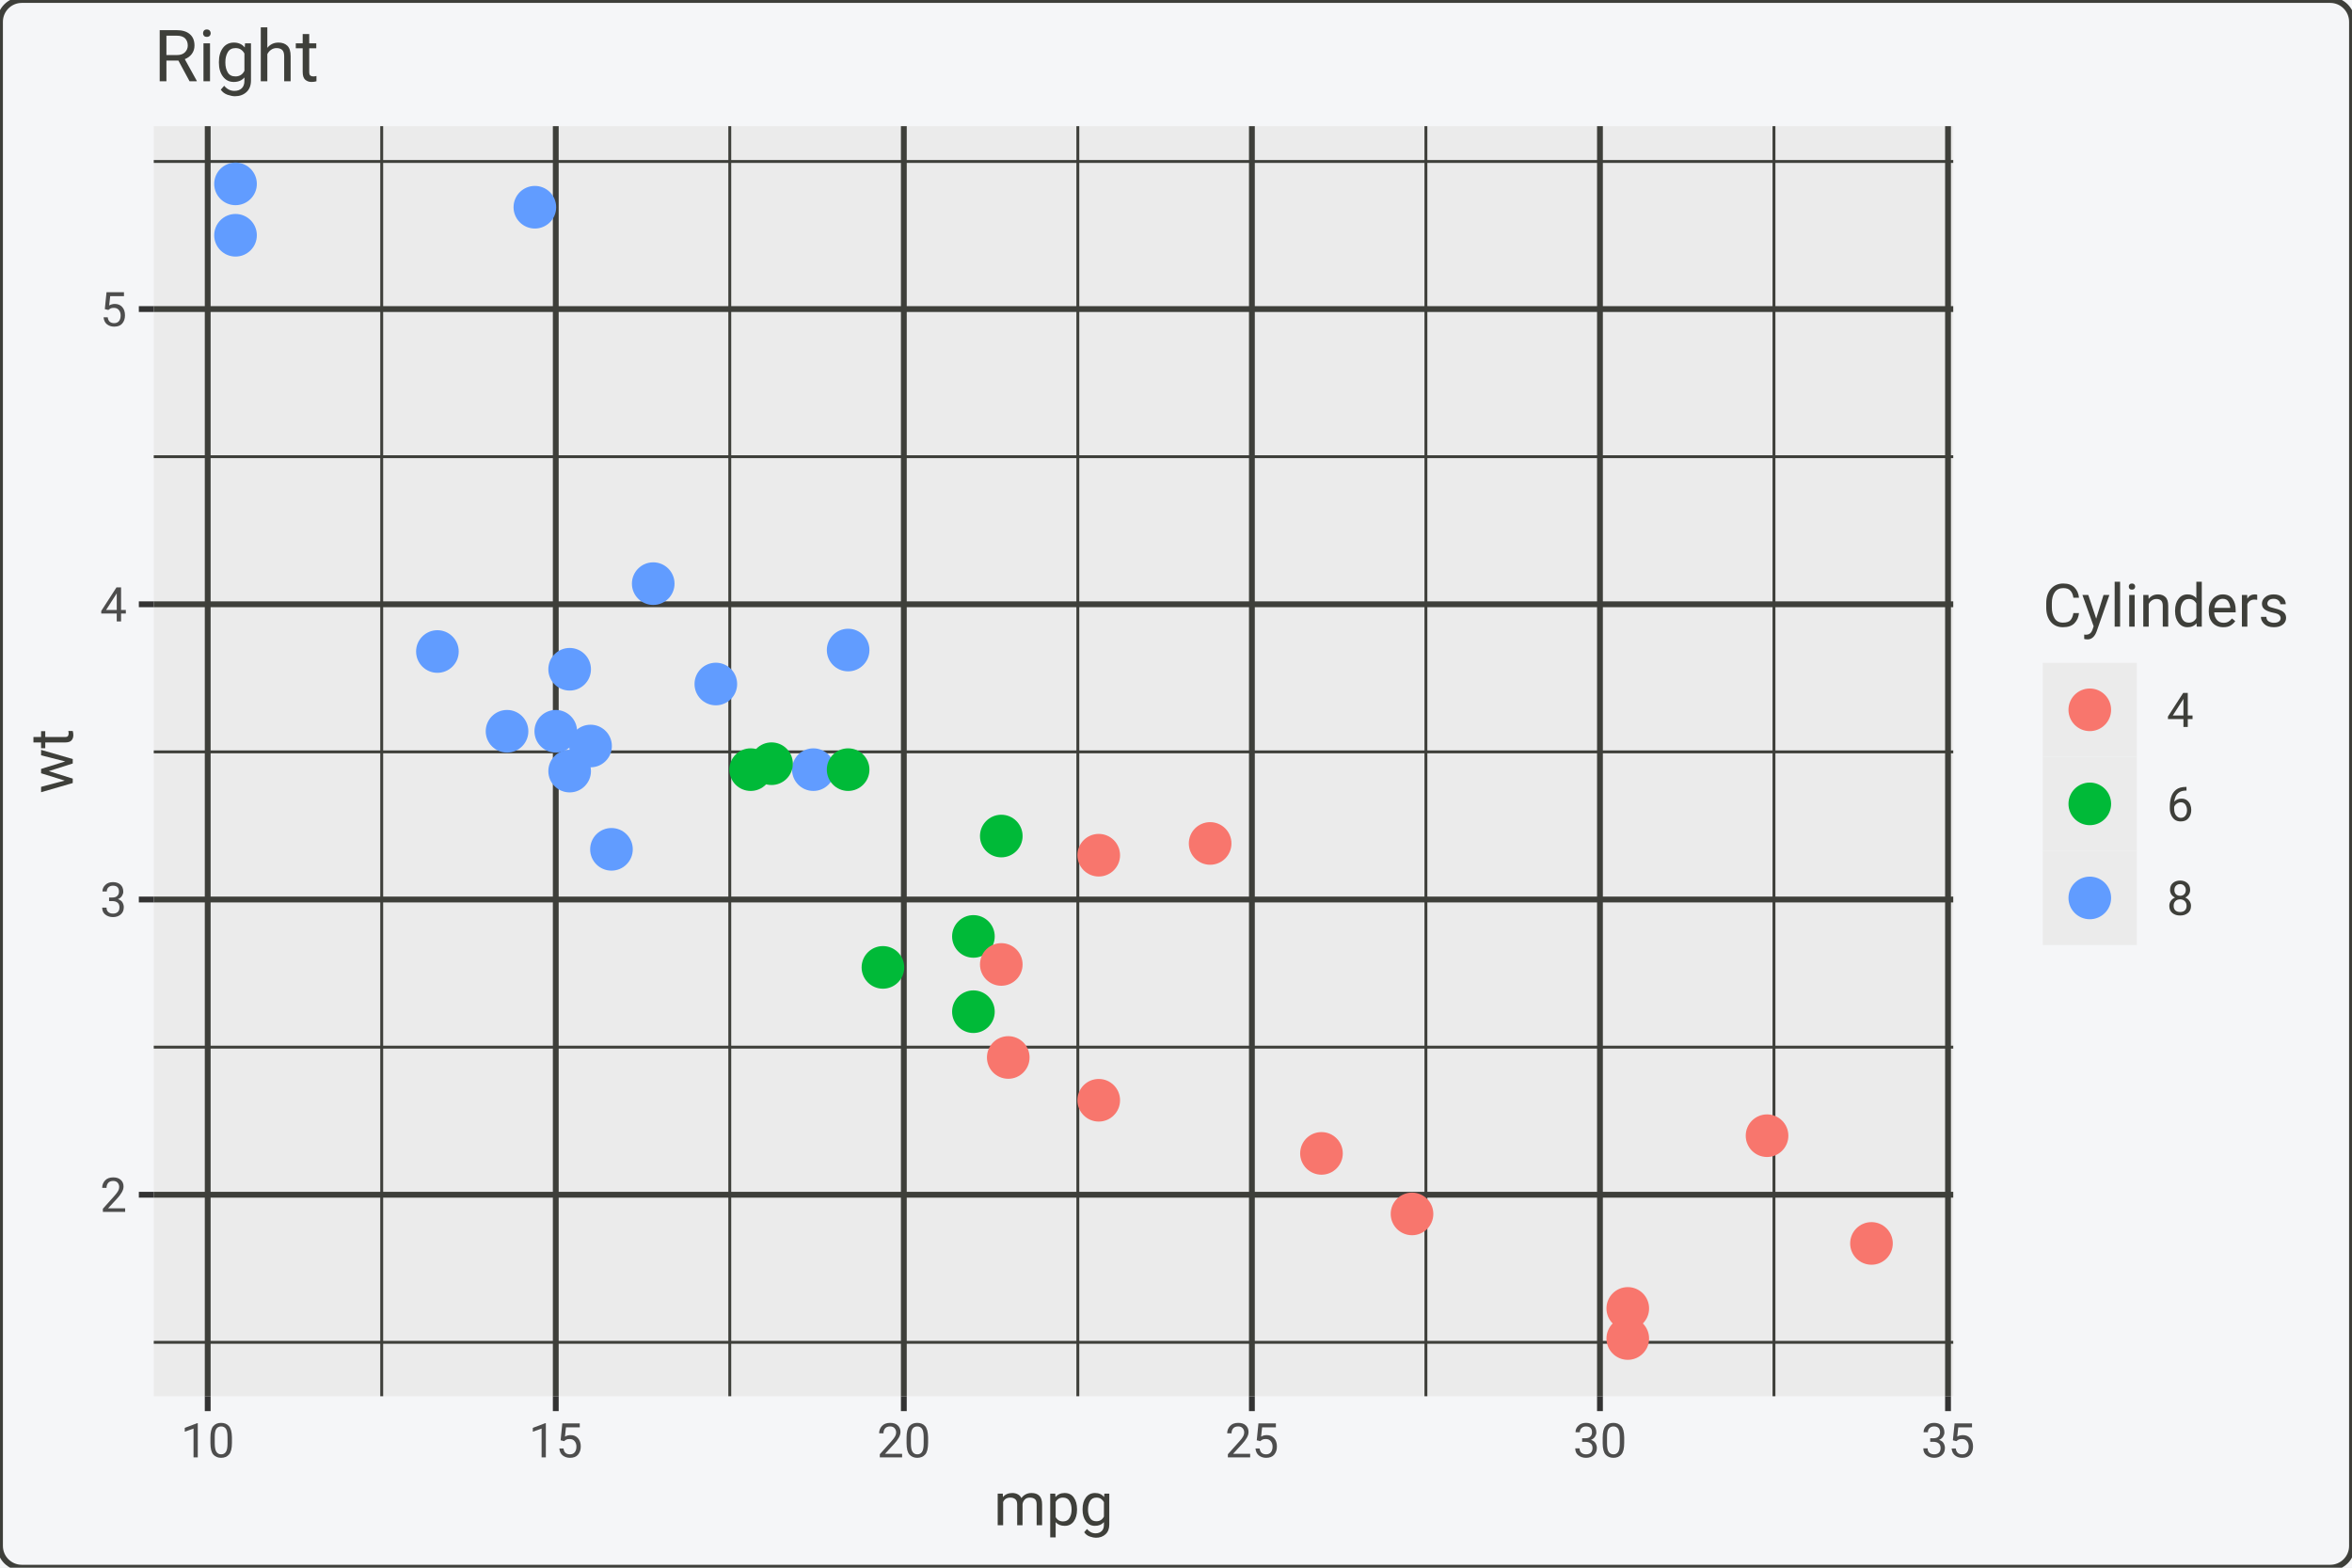
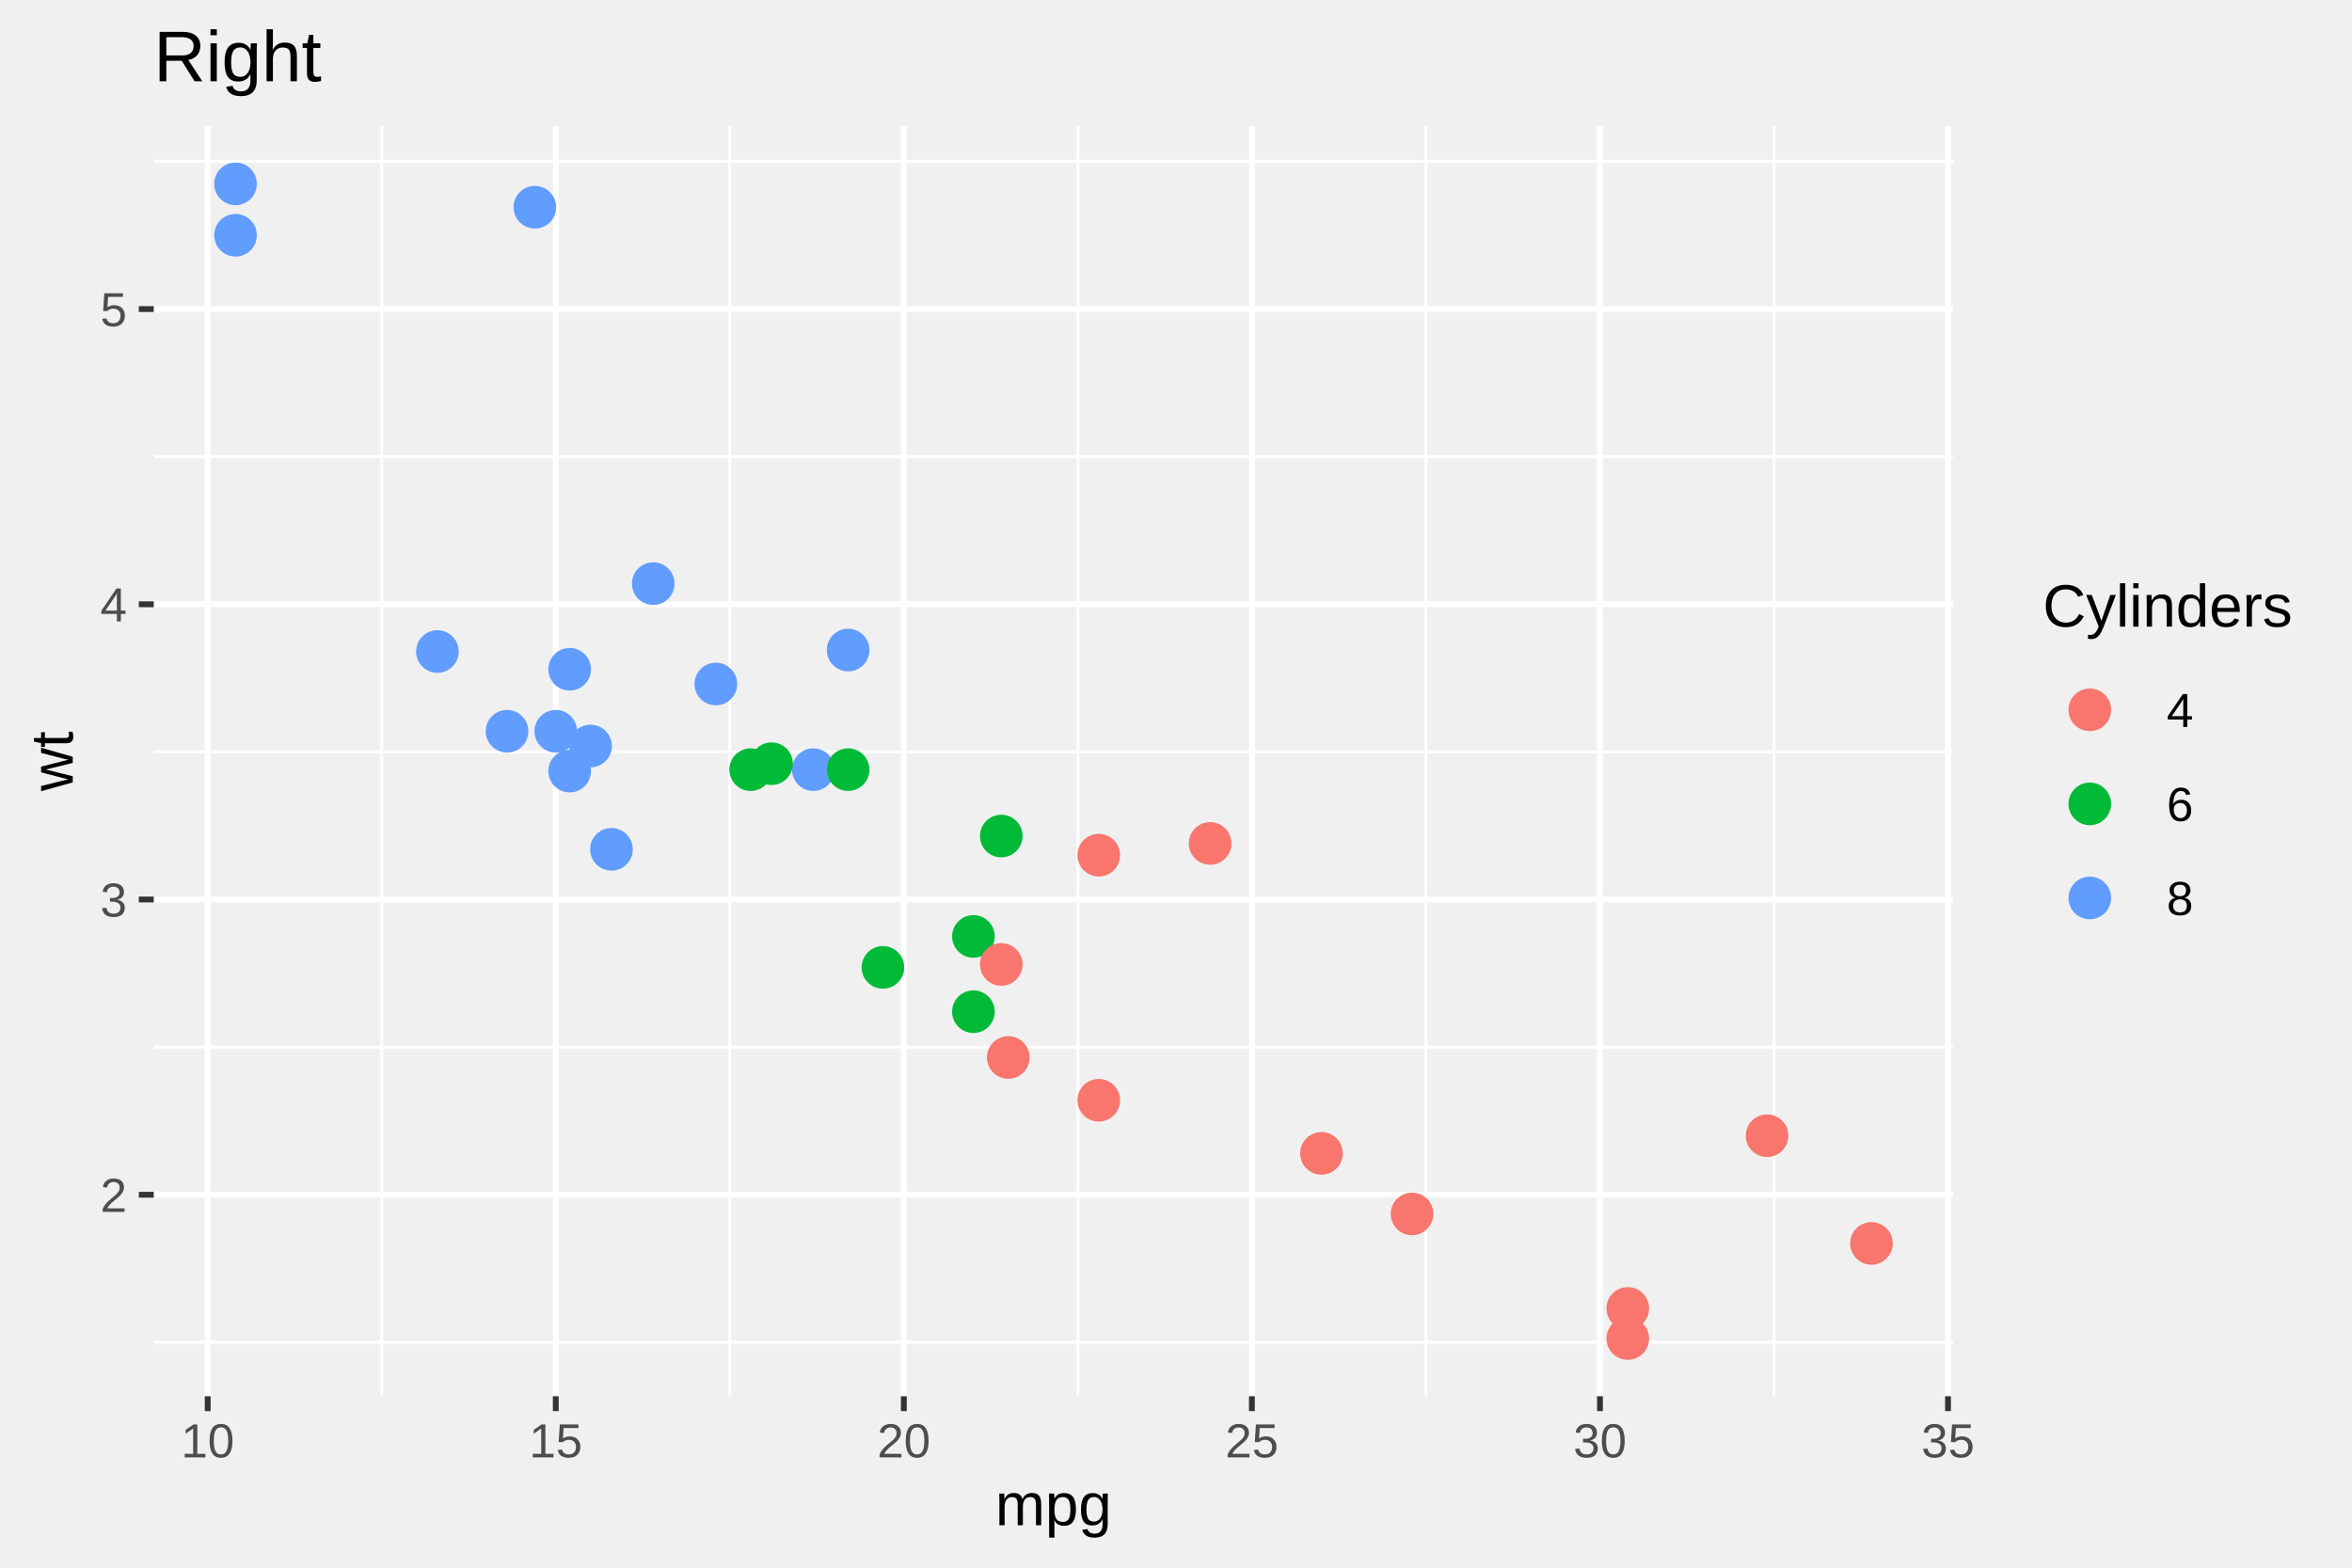
<svg xmlns="http://www.w3.org/2000/svg" width="432.00pt" height="288.00pt" viewBox="0 0 432.00 288.00">
  <g class="svglite">
    <defs>
      <style type="text/css">
-     /* theme-aware-processed */
-     .svglite line, .svglite polyline, .svglite polygon, .svglite path, .svglite circle {
+     .svglite line, .svglite polyline, .svglite polygon, .svglite path, .svglite rect, .svglite circle {
      fill: none;
-       stroke: #3E3F3A;
-       stroke-linecap: round;
-       stroke-linejoin: round;
-       stroke-miterlimit: 10.00;
-     }
-     .svglite &gt; g &gt; rect {
-       fill: none;
-       stroke: #3E3F3A;
+       stroke: #000000;
      stroke-linecap: round;
      stroke-linejoin: round;
      stroke-miterlimit: 10.00;
    }
    .svglite text {
      white-space: pre;
-       fill: #3E3F3A;
    }
    .svglite g.glyphgroup path {
      fill: inherit;
      stroke: none;
    }
  </style>
    </defs>
-     <rect class="svg-bg" width="100%" height="100%" style="stroke: none; fill: #F5F6F8;" />
+     <rect width="100%" height="100%" style="stroke: none; fill: none;" />
    <defs>
      <clipPath id="cpMC4wMHw0MzIuMDB8MC4wMHwyODguMDA=">
        <rect x="0.00" y="0.00" width="432.00" height="288.00" />
      </clipPath>
    </defs>
    <g clip-path="url(#cpMC4wMHw0MzIuMDB8MC4wMHwyODguMDA=)">
-       <rect rx="4" x="0" y="0.00" width="432.00" height="288.00" style="stroke-width: 1.07; stroke: #3E3F3A; fill: #F5F6F8;" />
+       <rect x="0" y="0.00" width="432.00" height="288.00" style="stroke-width: 1.07; stroke: none;" />
    </g>
    <defs>
      <clipPath id="cpMjguMjR8MzU4Ljc2fDIzLjE4fDI1Ni41MA==">
        <rect x="28.24" y="23.18" width="330.52" height="233.33" />
      </clipPath>
    </defs>
    <g clip-path="url(#cpMjguMjR8MzU4Ljc2fDIzLjE4fDI1Ni41MA==)">
-       <rect x="28.24" y="23.18" width="330.52" height="233.33" style="stroke-width: 1.07; stroke: none; fill: #EBEBEB;" />
-       <polyline points="28.24,246.60 358.76,246.60 " style="stroke-width: 0.53; stroke: #3E3F3A; stroke-linecap: butt;" />
-       <polyline points="28.24,192.37 358.76,192.37 " style="stroke-width: 0.53; stroke: #3E3F3A; stroke-linecap: butt;" />
-       <polyline points="28.24,138.13 358.76,138.13 " style="stroke-width: 0.53; stroke: #3E3F3A; stroke-linecap: butt;" />
-       <polyline points="28.24,83.90 358.76,83.90 " style="stroke-width: 0.53; stroke: #3E3F3A; stroke-linecap: butt;" />
-       <polyline points="28.24,29.66 358.76,29.66 " style="stroke-width: 0.53; stroke: #3E3F3A; stroke-linecap: butt;" />
-       <polyline points="70.11,256.50 70.11,23.18 " style="stroke-width: 0.53; stroke: #3E3F3A; stroke-linecap: butt;" />
-       <polyline points="134.04,256.50 134.04,23.18 " style="stroke-width: 0.53; stroke: #3E3F3A; stroke-linecap: butt;" />
-       <polyline points="197.97,256.50 197.97,23.18 " style="stroke-width: 0.53; stroke: #3E3F3A; stroke-linecap: butt;" />
-       <polyline points="261.90,256.50 261.90,23.18 " style="stroke-width: 0.53; stroke: #3E3F3A; stroke-linecap: butt;" />
-       <polyline points="325.83,256.50 325.83,23.18 " style="stroke-width: 0.53; stroke: #3E3F3A; stroke-linecap: butt;" />
-       <polyline points="28.24,219.49 358.76,219.49 " style="stroke-width: 1.07; stroke: #3E3F3A; stroke-linecap: butt;" />
-       <polyline points="28.24,165.25 358.76,165.25 " style="stroke-width: 1.07; stroke: #3E3F3A; stroke-linecap: butt;" />
-       <polyline points="28.24,111.01 358.76,111.01 " style="stroke-width: 1.07; stroke: #3E3F3A; stroke-linecap: butt;" />
-       <polyline points="28.24,56.78 358.76,56.78 " style="stroke-width: 1.07; stroke: #3E3F3A; stroke-linecap: butt;" />
-       <polyline points="38.15,256.50 38.15,23.18 " style="stroke-width: 1.07; stroke: #3E3F3A; stroke-linecap: butt;" />
-       <polyline points="102.08,256.50 102.08,23.18 " style="stroke-width: 1.07; stroke: #3E3F3A; stroke-linecap: butt;" />
-       <polyline points="166.01,256.50 166.01,23.18 " style="stroke-width: 1.07; stroke: #3E3F3A; stroke-linecap: butt;" />
-       <polyline points="229.94,256.50 229.94,23.18 " style="stroke-width: 1.07; stroke: #3E3F3A; stroke-linecap: butt;" />
-       <polyline points="293.87,256.50 293.87,23.18 " style="stroke-width: 1.07; stroke: #3E3F3A; stroke-linecap: butt;" />
-       <polyline points="357.80,256.50 357.80,23.18 " style="stroke-width: 1.07; stroke: #3E3F3A; stroke-linecap: butt;" />
+       <rect x="28.24" y="23.18" width="330.52" height="233.33" style="stroke-width: 1.07; stroke: none;" />
+       <polyline points="28.24,246.60 358.76,246.60 " style="stroke-width: 0.53; stroke: #FFFFFF; stroke-linecap: butt;" />
+       <polyline points="28.24,192.37 358.76,192.37 " style="stroke-width: 0.53; stroke: #FFFFFF; stroke-linecap: butt;" />
+       <polyline points="28.24,138.13 358.76,138.13 " style="stroke-width: 0.53; stroke: #FFFFFF; stroke-linecap: butt;" />
+       <polyline points="28.24,83.90 358.76,83.90 " style="stroke-width: 0.53; stroke: #FFFFFF; stroke-linecap: butt;" />
+       <polyline points="28.24,29.66 358.76,29.66 " style="stroke-width: 0.53; stroke: #FFFFFF; stroke-linecap: butt;" />
+       <polyline points="70.11,256.50 70.11,23.18 " style="stroke-width: 0.53; stroke: #FFFFFF; stroke-linecap: butt;" />
+       <polyline points="134.04,256.50 134.04,23.18 " style="stroke-width: 0.53; stroke: #FFFFFF; stroke-linecap: butt;" />
+       <polyline points="197.97,256.50 197.97,23.18 " style="stroke-width: 0.53; stroke: #FFFFFF; stroke-linecap: butt;" />
+       <polyline points="261.90,256.50 261.90,23.18 " style="stroke-width: 0.53; stroke: #FFFFFF; stroke-linecap: butt;" />
+       <polyline points="325.83,256.50 325.83,23.18 " style="stroke-width: 0.53; stroke: #FFFFFF; stroke-linecap: butt;" />
+       <polyline points="28.24,219.49 358.76,219.49 " style="stroke-width: 1.07; stroke: #FFFFFF; stroke-linecap: butt;" />
+       <polyline points="28.24,165.25 358.76,165.25 " style="stroke-width: 1.07; stroke: #FFFFFF; stroke-linecap: butt;" />
+       <polyline points="28.24,111.01 358.76,111.01 " style="stroke-width: 1.07; stroke: #FFFFFF; stroke-linecap: butt;" />
+       <polyline points="28.24,56.78 358.76,56.78 " style="stroke-width: 1.07; stroke: #FFFFFF; stroke-linecap: butt;" />
+       <polyline points="38.15,256.50 38.15,23.18 " style="stroke-width: 1.07; stroke: #FFFFFF; stroke-linecap: butt;" />
+       <polyline points="102.08,256.50 102.08,23.18 " style="stroke-width: 1.07; stroke: #FFFFFF; stroke-linecap: butt;" />
+       <polyline points="166.01,256.50 166.01,23.18 " style="stroke-width: 1.07; stroke: #FFFFFF; stroke-linecap: butt;" />
+       <polyline points="229.94,256.50 229.94,23.18 " style="stroke-width: 1.07; stroke: #FFFFFF; stroke-linecap: butt;" />
+       <polyline points="293.87,256.50 293.87,23.18 " style="stroke-width: 1.07; stroke: #FFFFFF; stroke-linecap: butt;" />
+       <polyline points="357.80,256.50 357.80,23.18 " style="stroke-width: 1.07; stroke: #FFFFFF; stroke-linecap: butt;" />
      <circle cx="178.79" cy="185.86" r="3.56" style="stroke-width: 0.71; stroke: #00BA38; fill: #00BA38;" />
      <circle cx="178.79" cy="172.03" r="3.56" style="stroke-width: 0.71; stroke: #00BA38; fill: #00BA38;" />
      <circle cx="201.81" cy="202.13" r="3.56" style="stroke-width: 0.71; stroke: #F8766D; fill: #F8766D;" />
      <circle cx="183.91" cy="153.59" r="3.56" style="stroke-width: 0.71; stroke: #00BA38; fill: #00BA38;" />
      <circle cx="149.39" cy="141.39" r="3.56" style="stroke-width: 0.71; stroke: #619CFF; fill: #619CFF;" />
      <circle cx="141.71" cy="140.30" r="3.56" style="stroke-width: 0.71; stroke: #00BA38; fill: #00BA38;" />
      <circle cx="93.13" cy="134.34" r="3.56" style="stroke-width: 0.71; stroke: #619CFF; fill: #619CFF;" />
      <circle cx="222.27" cy="154.95" r="3.56" style="stroke-width: 0.71; stroke: #F8766D; fill: #F8766D;" />
      <circle cx="201.81" cy="157.11" r="3.56" style="stroke-width: 0.71; stroke: #F8766D; fill: #F8766D;" />
      <circle cx="155.78" cy="141.39" r="3.56" style="stroke-width: 0.71; stroke: #00BA38; fill: #00BA38;" />
      <circle cx="137.88" cy="141.39" r="3.56" style="stroke-width: 0.71; stroke: #00BA38; fill: #00BA38;" />
      <circle cx="119.98" cy="107.22" r="3.56" style="stroke-width: 0.71; stroke: #619CFF; fill: #619CFF;" />
      <circle cx="131.48" cy="125.66" r="3.56" style="stroke-width: 0.71; stroke: #619CFF; fill: #619CFF;" />
      <circle cx="104.63" cy="122.95" r="3.56" style="stroke-width: 0.71; stroke: #619CFF; fill: #619CFF;" />
      <circle cx="43.26" cy="43.22" r="3.56" style="stroke-width: 0.71; stroke: #619CFF; fill: #619CFF;" />
      <circle cx="43.26" cy="33.78" r="3.56" style="stroke-width: 0.71; stroke: #619CFF; fill: #619CFF;" />
      <circle cx="98.24" cy="38.07" r="3.56" style="stroke-width: 0.71; stroke: #619CFF; fill: #619CFF;" />
      <circle cx="324.56" cy="208.64" r="3.56" style="stroke-width: 0.71; stroke: #F8766D; fill: #F8766D;" />
      <circle cx="298.98" cy="240.37" r="3.56" style="stroke-width: 0.71; stroke: #F8766D; fill: #F8766D;" />
      <circle cx="343.74" cy="228.43" r="3.56" style="stroke-width: 0.71; stroke: #F8766D; fill: #F8766D;" />
      <circle cx="185.19" cy="194.27" r="3.56" style="stroke-width: 0.71; stroke: #F8766D; fill: #F8766D;" />
      <circle cx="108.47" cy="137.05" r="3.56" style="stroke-width: 0.71; stroke: #619CFF; fill: #619CFF;" />
      <circle cx="104.63" cy="141.66" r="3.56" style="stroke-width: 0.71; stroke: #619CFF; fill: #619CFF;" />
      <circle cx="80.34" cy="119.69" r="3.56" style="stroke-width: 0.71; stroke: #619CFF; fill: #619CFF;" />
      <circle cx="155.78" cy="119.42" r="3.56" style="stroke-width: 0.71; stroke: #619CFF; fill: #619CFF;" />
      <circle cx="259.35" cy="223.01" r="3.56" style="stroke-width: 0.71; stroke: #F8766D; fill: #F8766D;" />
      <circle cx="242.72" cy="211.89" r="3.56" style="stroke-width: 0.71; stroke: #F8766D; fill: #F8766D;" />
      <circle cx="298.98" cy="245.90" r="3.56" style="stroke-width: 0.71; stroke: #F8766D; fill: #F8766D;" />
      <circle cx="112.31" cy="156.03" r="3.56" style="stroke-width: 0.71; stroke: #619CFF; fill: #619CFF;" />
      <circle cx="162.17" cy="177.72" r="3.56" style="stroke-width: 0.71; stroke: #00BA38; fill: #00BA38;" />
      <circle cx="102.08" cy="134.34" r="3.56" style="stroke-width: 0.71; stroke: #619CFF; fill: #619CFF;" />
      <circle cx="183.91" cy="177.18" r="3.56" style="stroke-width: 0.71; stroke: #F8766D; fill: #F8766D;" />
    </g>
    <g clip-path="url(#cpMC4wMHw0MzIuMDB8MC4wMHwyODguMDA=)">
-       <text x="23.31" y="222.64" text-anchor="end" style="font-size: 8.80px;fill: #4D4D4D; font-family: &quot;Roboto&quot;, -apple-system, BlinkMacSystemFont, &quot;Segoe UI&quot;, system-ui, sans-serif;" textLength="4.89px" lengthAdjust="spacingAndGlyphs">2</text>
-       <text x="23.31" y="168.40" text-anchor="end" style="font-size: 8.80px;fill: #4D4D4D; font-family: &quot;Roboto&quot;, -apple-system, BlinkMacSystemFont, &quot;Segoe UI&quot;, system-ui, sans-serif;" textLength="4.89px" lengthAdjust="spacingAndGlyphs">3</text>
-       <text x="23.31" y="114.16" text-anchor="end" style="font-size: 8.80px;fill: #4D4D4D; font-family: &quot;Roboto&quot;, -apple-system, BlinkMacSystemFont, &quot;Segoe UI&quot;, system-ui, sans-serif;" textLength="4.89px" lengthAdjust="spacingAndGlyphs">4</text>
-       <text x="23.31" y="59.93" text-anchor="end" style="font-size: 8.80px;fill: #4D4D4D; font-family: &quot;Roboto&quot;, -apple-system, BlinkMacSystemFont, &quot;Segoe UI&quot;, system-ui, sans-serif;" textLength="4.89px" lengthAdjust="spacingAndGlyphs">5</text>
+       <text x="23.31" y="222.64" text-anchor="end" style="font-size: 8.80px;fill: #4D4D4D; font-family: &quot;Arial&quot;;" textLength="4.89px" lengthAdjust="spacingAndGlyphs">2</text>
+       <text x="23.31" y="168.40" text-anchor="end" style="font-size: 8.80px;fill: #4D4D4D; font-family: &quot;Arial&quot;;" textLength="4.89px" lengthAdjust="spacingAndGlyphs">3</text>
+       <text x="23.31" y="114.16" text-anchor="end" style="font-size: 8.80px;fill: #4D4D4D; font-family: &quot;Arial&quot;;" textLength="4.89px" lengthAdjust="spacingAndGlyphs">4</text>
+       <text x="23.31" y="59.93" text-anchor="end" style="font-size: 8.80px;fill: #4D4D4D; font-family: &quot;Arial&quot;;" textLength="4.89px" lengthAdjust="spacingAndGlyphs">5</text>
      <polyline points="25.50,219.49 28.24,219.49 " style="stroke-width: 1.07; stroke: #333333; stroke-linecap: butt;" />
      <polyline points="25.50,165.25 28.24,165.25 " style="stroke-width: 1.07; stroke: #333333; stroke-linecap: butt;" />
      <polyline points="25.50,111.01 28.24,111.01 " style="stroke-width: 1.07; stroke: #333333; stroke-linecap: butt;" />
      <polyline points="25.50,56.78 28.24,56.78 " style="stroke-width: 1.07; stroke: #333333; stroke-linecap: butt;" />
      <polyline points="38.15,259.24 38.15,256.50 " style="stroke-width: 1.07; stroke: #333333; stroke-linecap: butt;" />
      <polyline points="102.08,259.24 102.08,256.50 " style="stroke-width: 1.07; stroke: #333333; stroke-linecap: butt;" />
      <polyline points="166.01,259.24 166.01,256.50 " style="stroke-width: 1.07; stroke: #333333; stroke-linecap: butt;" />
      <polyline points="229.94,259.24 229.94,256.50 " style="stroke-width: 1.07; stroke: #333333; stroke-linecap: butt;" />
      <polyline points="293.87,259.24 293.87,256.50 " style="stroke-width: 1.07; stroke: #333333; stroke-linecap: butt;" />
      <polyline points="357.80,259.24 357.80,256.50 " style="stroke-width: 1.07; stroke: #333333; stroke-linecap: butt;" />
-       <text x="38.15" y="267.74" text-anchor="middle" style="font-size: 8.80px;fill: #4D4D4D; font-family: &quot;Roboto&quot;, -apple-system, BlinkMacSystemFont, &quot;Segoe UI&quot;, system-ui, sans-serif;" textLength="9.78px" lengthAdjust="spacingAndGlyphs">10</text>
-       <text x="102.08" y="267.74" text-anchor="middle" style="font-size: 8.80px;fill: #4D4D4D; font-family: &quot;Roboto&quot;, -apple-system, BlinkMacSystemFont, &quot;Segoe UI&quot;, system-ui, sans-serif;" textLength="9.78px" lengthAdjust="spacingAndGlyphs">15</text>
-       <text x="166.01" y="267.74" text-anchor="middle" style="font-size: 8.80px;fill: #4D4D4D; font-family: &quot;Roboto&quot;, -apple-system, BlinkMacSystemFont, &quot;Segoe UI&quot;, system-ui, sans-serif;" textLength="9.78px" lengthAdjust="spacingAndGlyphs">20</text>
-       <text x="229.94" y="267.74" text-anchor="middle" style="font-size: 8.80px;fill: #4D4D4D; font-family: &quot;Roboto&quot;, -apple-system, BlinkMacSystemFont, &quot;Segoe UI&quot;, system-ui, sans-serif;" textLength="9.78px" lengthAdjust="spacingAndGlyphs">25</text>
-       <text x="293.87" y="267.74" text-anchor="middle" style="font-size: 8.80px;fill: #4D4D4D; font-family: &quot;Roboto&quot;, -apple-system, BlinkMacSystemFont, &quot;Segoe UI&quot;, system-ui, sans-serif;" textLength="9.78px" lengthAdjust="spacingAndGlyphs">30</text>
-       <text x="357.80" y="267.74" text-anchor="middle" style="font-size: 8.80px;fill: #4D4D4D; font-family: &quot;Roboto&quot;, -apple-system, BlinkMacSystemFont, &quot;Segoe UI&quot;, system-ui, sans-serif;" textLength="9.78px" lengthAdjust="spacingAndGlyphs">35</text>
-       <text x="193.50" y="280.20" text-anchor="middle" style="font-size: 11.00px; font-family: &quot;Roboto&quot;, -apple-system, BlinkMacSystemFont, &quot;Segoe UI&quot;, system-ui, sans-serif;" textLength="21.41px" lengthAdjust="spacingAndGlyphs">mpg</text>
-       <text transform="translate(13.36,139.84) rotate(-90)" text-anchor="middle" style="font-size: 11.00px; font-family: &quot;Roboto&quot;, -apple-system, BlinkMacSystemFont, &quot;Segoe UI&quot;, system-ui, sans-serif;" textLength="11.00px" lengthAdjust="spacingAndGlyphs">wt</text>
-       <rect rx="4" x="369.72" y="100.60" width="56.80" height="78.47" style="stroke-width: 1.07; stroke: none; fill: #F5F6F8;" />
-       <text x="375.20" y="115.12" style="font-size: 11.00px; font-family: &quot;Roboto&quot;, -apple-system, BlinkMacSystemFont, &quot;Segoe UI&quot;, system-ui, sans-serif;" textLength="45.84px" lengthAdjust="spacingAndGlyphs">Cylinders</text>
-       <rect x="375.20" y="121.76" width="17.28" height="17.28" style="stroke-width: 1.07; stroke: none; fill: #EBEBEB;" />
+       <text x="38.15" y="267.74" text-anchor="middle" style="font-size: 8.80px;fill: #4D4D4D; font-family: &quot;Arial&quot;;" textLength="9.78px" lengthAdjust="spacingAndGlyphs">10</text>
+       <text x="102.08" y="267.74" text-anchor="middle" style="font-size: 8.80px;fill: #4D4D4D; font-family: &quot;Arial&quot;;" textLength="9.78px" lengthAdjust="spacingAndGlyphs">15</text>
+       <text x="166.01" y="267.74" text-anchor="middle" style="font-size: 8.80px;fill: #4D4D4D; font-family: &quot;Arial&quot;;" textLength="9.78px" lengthAdjust="spacingAndGlyphs">20</text>
+       <text x="229.94" y="267.74" text-anchor="middle" style="font-size: 8.80px;fill: #4D4D4D; font-family: &quot;Arial&quot;;" textLength="9.78px" lengthAdjust="spacingAndGlyphs">25</text>
+       <text x="293.87" y="267.74" text-anchor="middle" style="font-size: 8.80px;fill: #4D4D4D; font-family: &quot;Arial&quot;;" textLength="9.78px" lengthAdjust="spacingAndGlyphs">30</text>
+       <text x="357.80" y="267.74" text-anchor="middle" style="font-size: 8.80px;fill: #4D4D4D; font-family: &quot;Arial&quot;;" textLength="9.78px" lengthAdjust="spacingAndGlyphs">35</text>
+       <text x="193.50" y="280.20" text-anchor="middle" style="font-size: 11.00px; font-family: &quot;Arial&quot;;" textLength="21.41px" lengthAdjust="spacingAndGlyphs">mpg</text>
+       <text transform="translate(13.36,139.84) rotate(-90)" text-anchor="middle" style="font-size: 11.00px; font-family: &quot;Arial&quot;;" textLength="11.00px" lengthAdjust="spacingAndGlyphs">wt</text>
+       <rect x="369.72" y="100.60" width="56.80" height="78.47" style="stroke-width: 0.75; stroke: none;" />
+       <rect x="369.72" y="100.60" width="56.80" height="78.47" style="stroke-width: 1.07; stroke: none;" />
+       <text x="375.20" y="115.12" style="font-size: 11.00px; font-family: &quot;Arial&quot;;" textLength="45.84px" lengthAdjust="spacingAndGlyphs">Cylinders</text>
+       <rect x="375.20" y="121.76" width="17.28" height="17.28" style="stroke-width: 1.07; stroke: none;" />
      <circle cx="383.84" cy="130.40" r="3.56" style="stroke-width: 0.71; stroke: #F8766D; fill: #F8766D;" />
-       <rect x="375.20" y="139.04" width="17.28" height="17.28" style="stroke-width: 1.07; stroke: none; fill: #EBEBEB;" />
+       <rect x="375.20" y="139.04" width="17.28" height="17.28" style="stroke-width: 1.07; stroke: none;" />
      <circle cx="383.84" cy="147.68" r="3.56" style="stroke-width: 0.71; stroke: #00BA38; fill: #00BA38;" />
-       <rect x="375.20" y="156.32" width="17.28" height="17.28" style="stroke-width: 1.07; stroke: none; fill: #EBEBEB;" />
+       <rect x="375.20" y="156.32" width="17.28" height="17.28" style="stroke-width: 1.07; stroke: none;" />
      <circle cx="383.84" cy="164.96" r="3.56" style="stroke-width: 0.71; stroke: #619CFF; fill: #619CFF;" />
-       <text x="397.96" y="133.55" style="font-size: 8.80px; font-family: &quot;Roboto&quot;, -apple-system, BlinkMacSystemFont, &quot;Segoe UI&quot;, system-ui, sans-serif;" textLength="4.89px" lengthAdjust="spacingAndGlyphs">4</text>
-       <text x="397.96" y="150.83" style="font-size: 8.80px; font-family: &quot;Roboto&quot;, -apple-system, BlinkMacSystemFont, &quot;Segoe UI&quot;, system-ui, sans-serif;" textLength="4.89px" lengthAdjust="spacingAndGlyphs">6</text>
-       <text x="397.96" y="168.11" style="font-size: 8.80px; font-family: &quot;Roboto&quot;, -apple-system, BlinkMacSystemFont, &quot;Segoe UI&quot;, system-ui, sans-serif;" textLength="4.89px" lengthAdjust="spacingAndGlyphs">8</text>
-       <text x="28.24" y="14.93" style="font-size: 13.20px; font-family: &quot;Roboto&quot;, -apple-system, BlinkMacSystemFont, &quot;Segoe UI&quot;, system-ui, sans-serif;" textLength="30.78px" lengthAdjust="spacingAndGlyphs">Right</text>
+       <text x="397.96" y="133.55" style="font-size: 8.80px; font-family: &quot;Arial&quot;;" textLength="4.89px" lengthAdjust="spacingAndGlyphs">4</text>
+       <text x="397.96" y="150.83" style="font-size: 8.80px; font-family: &quot;Arial&quot;;" textLength="4.89px" lengthAdjust="spacingAndGlyphs">6</text>
+       <text x="397.96" y="168.11" style="font-size: 8.80px; font-family: &quot;Arial&quot;;" textLength="4.89px" lengthAdjust="spacingAndGlyphs">8</text>
+       <text x="28.24" y="14.93" style="font-size: 13.20px; font-family: &quot;Arial&quot;;" textLength="30.78px" lengthAdjust="spacingAndGlyphs">Right</text>
    </g>
  </g>
</svg>
